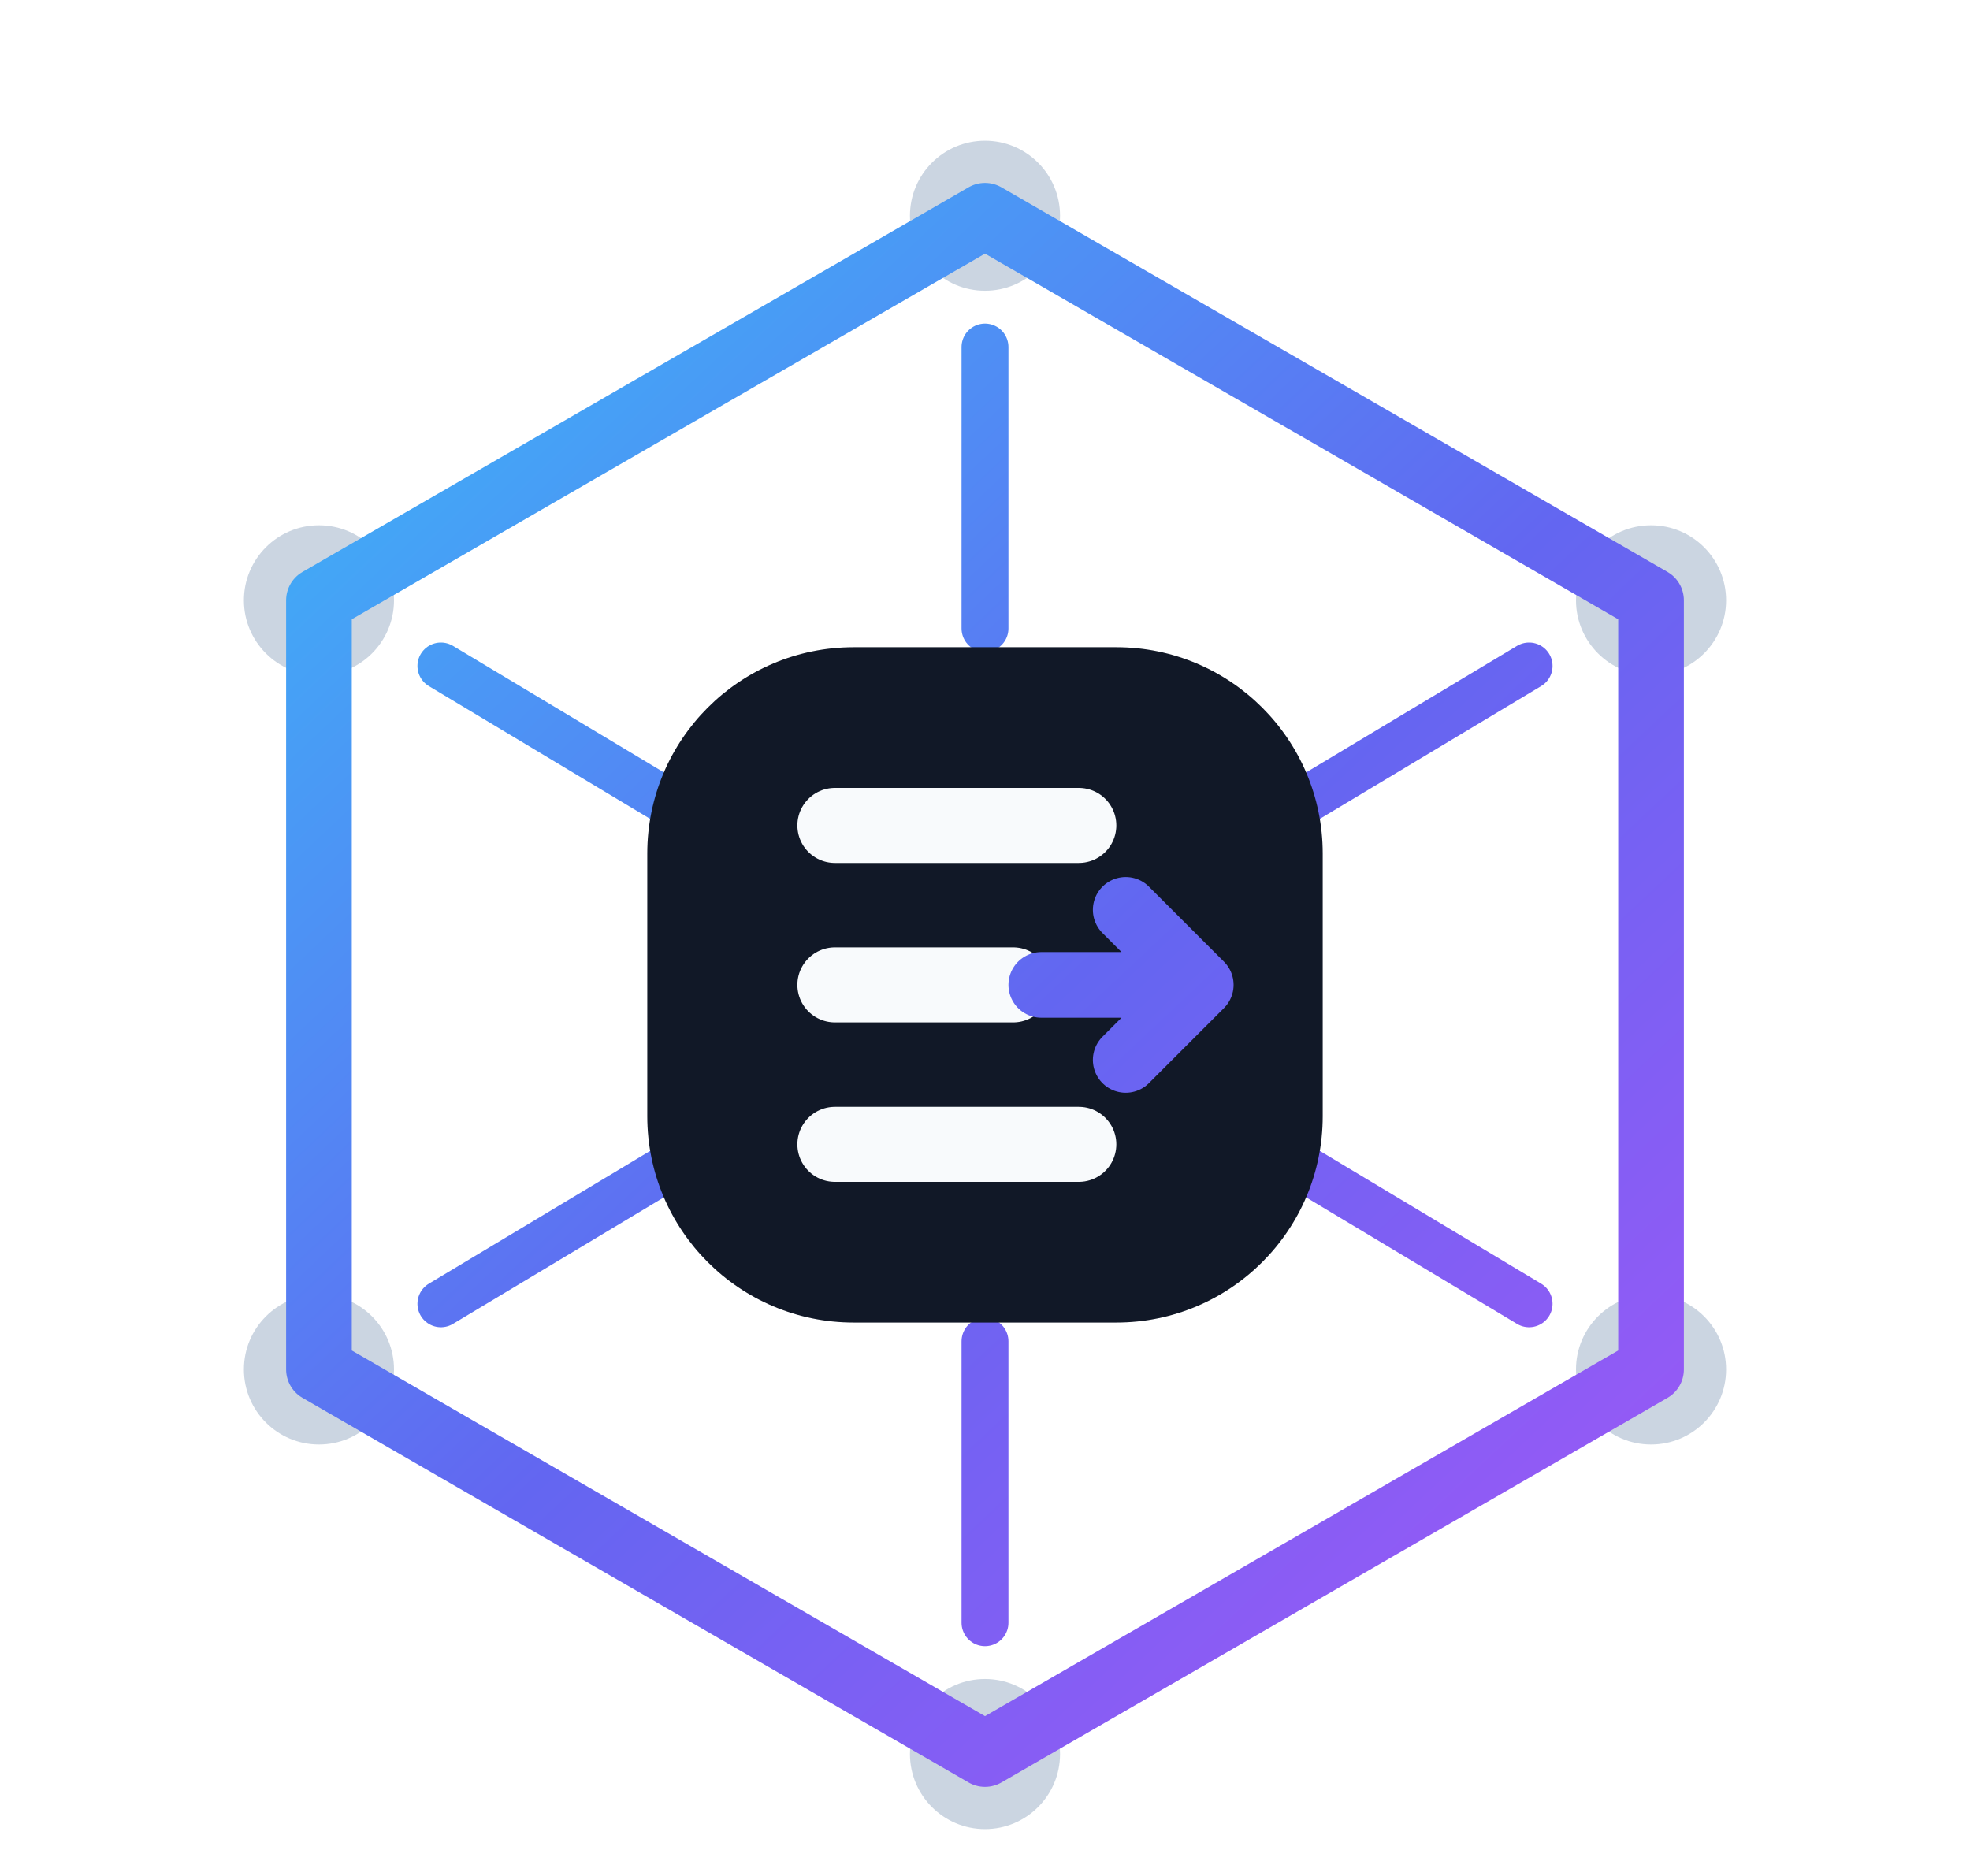
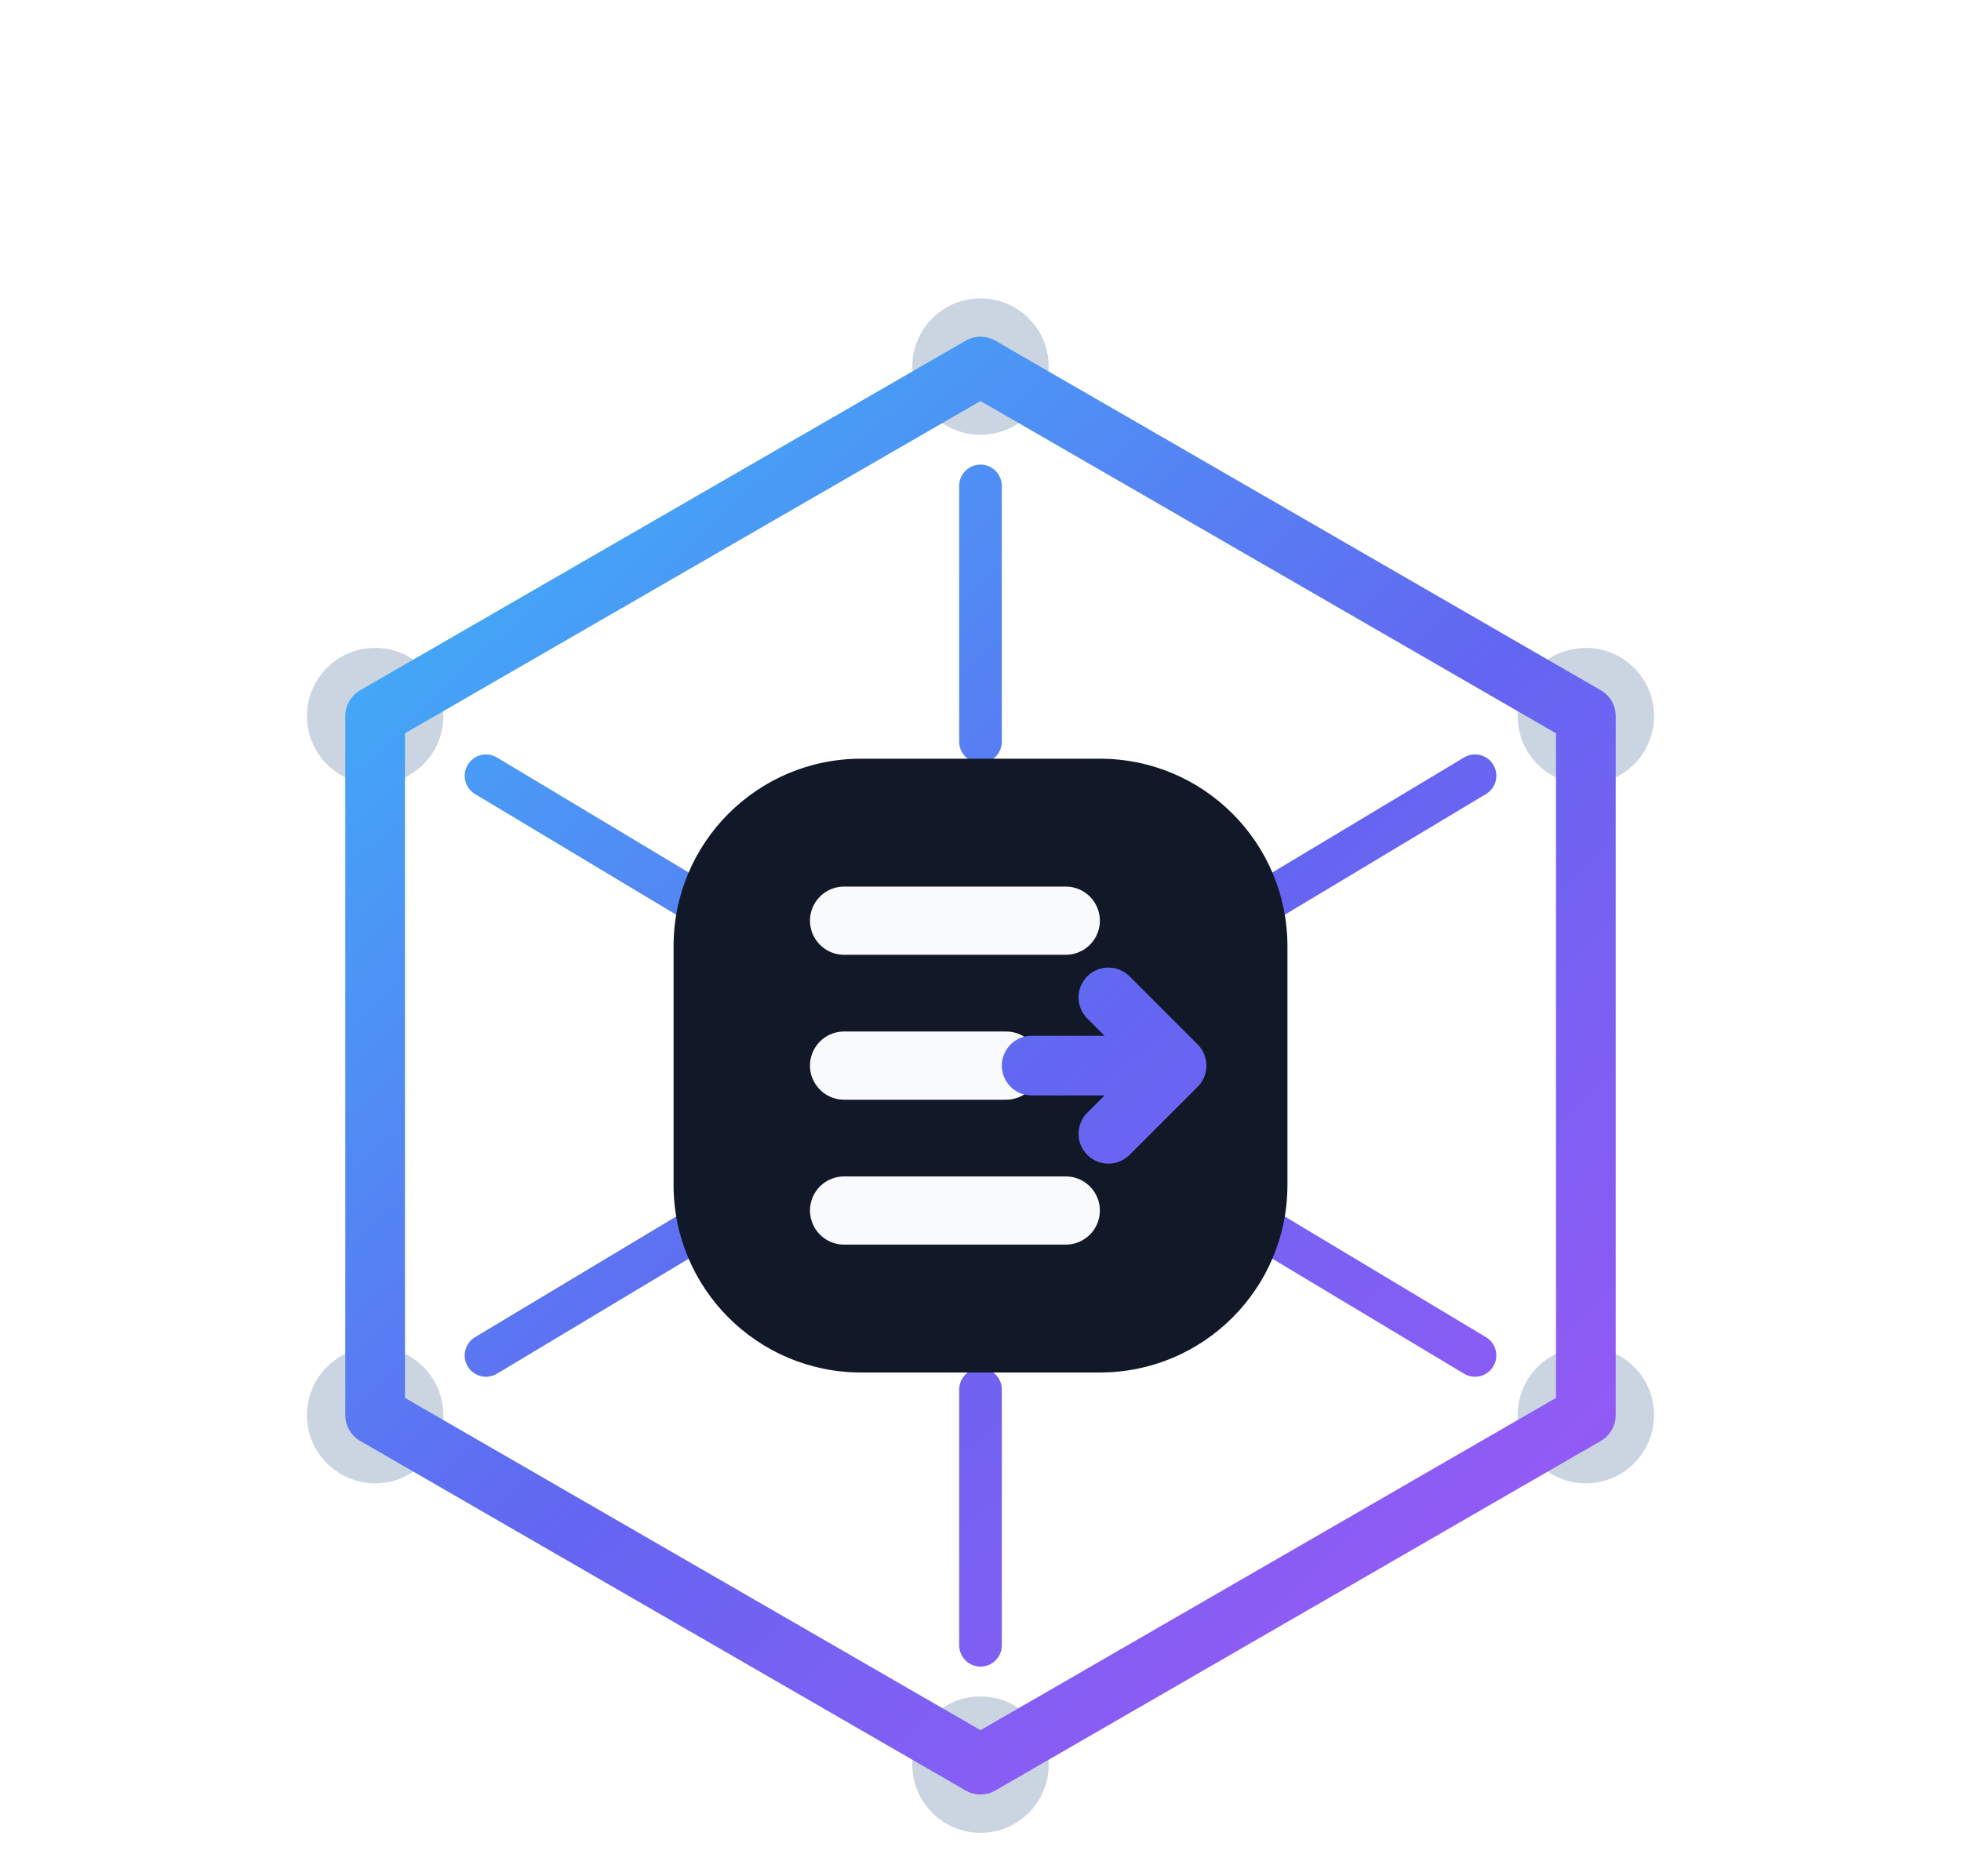
- <svg xmlns="http://www.w3.org/2000/svg" width="210" height="200" viewBox="55 55 210 200" fill="none">
+ <svg xmlns="http://www.w3.org/2000/svg" width="230" height="220" viewBox="45 35 230 220" fill="none">
  <defs>
    <linearGradient id="flow" x1="83" y1="78" x2="239" y2="244" gradientUnits="userSpaceOnUse">
      <stop stop-color="#38BDF8" />
      <stop offset="0.52" stop-color="#6366F1" />
      <stop offset="1" stop-color="#A855F7" />
    </linearGradient>
  </defs>
  <g fill="#CBD5E1">
    <circle cx="160" cy="78" r="8" />
    <circle cx="231" cy="119" r="8" />
    <circle cx="231" cy="201" r="8" />
    <circle cx="160" cy="242" r="8" />
    <circle cx="89" cy="201" r="8" />
    <circle cx="89" cy="119" r="8" />
  </g>
  <path d="M160 78L231 119L231 201L160 242L89 201L89 119L160 78Z" stroke="url(#flow)" stroke-width="7" stroke-linecap="round" stroke-linejoin="round" />
  <g stroke="url(#flow)" stroke-width="5" stroke-linecap="round">
    <path d="M160 92V122" />
    <path d="M218 126L193 141" />
    <path d="M218 194L193 179" />
    <path d="M160 228V198" />
    <path d="M102 194L127 179" />
    <path d="M102 126L127 141" />
  </g>
  <rect x="124" y="124" width="72" height="72" rx="22" fill="#111827" />
  <path d="M144 143H170M144 160H163M144 177H170" stroke="#F8FAFC" stroke-width="8" stroke-linecap="round" />
  <path d="M166 160H181M175 152L183 160L175 168" stroke="url(#flow)" stroke-width="7" stroke-linecap="round" stroke-linejoin="round" />
</svg>
